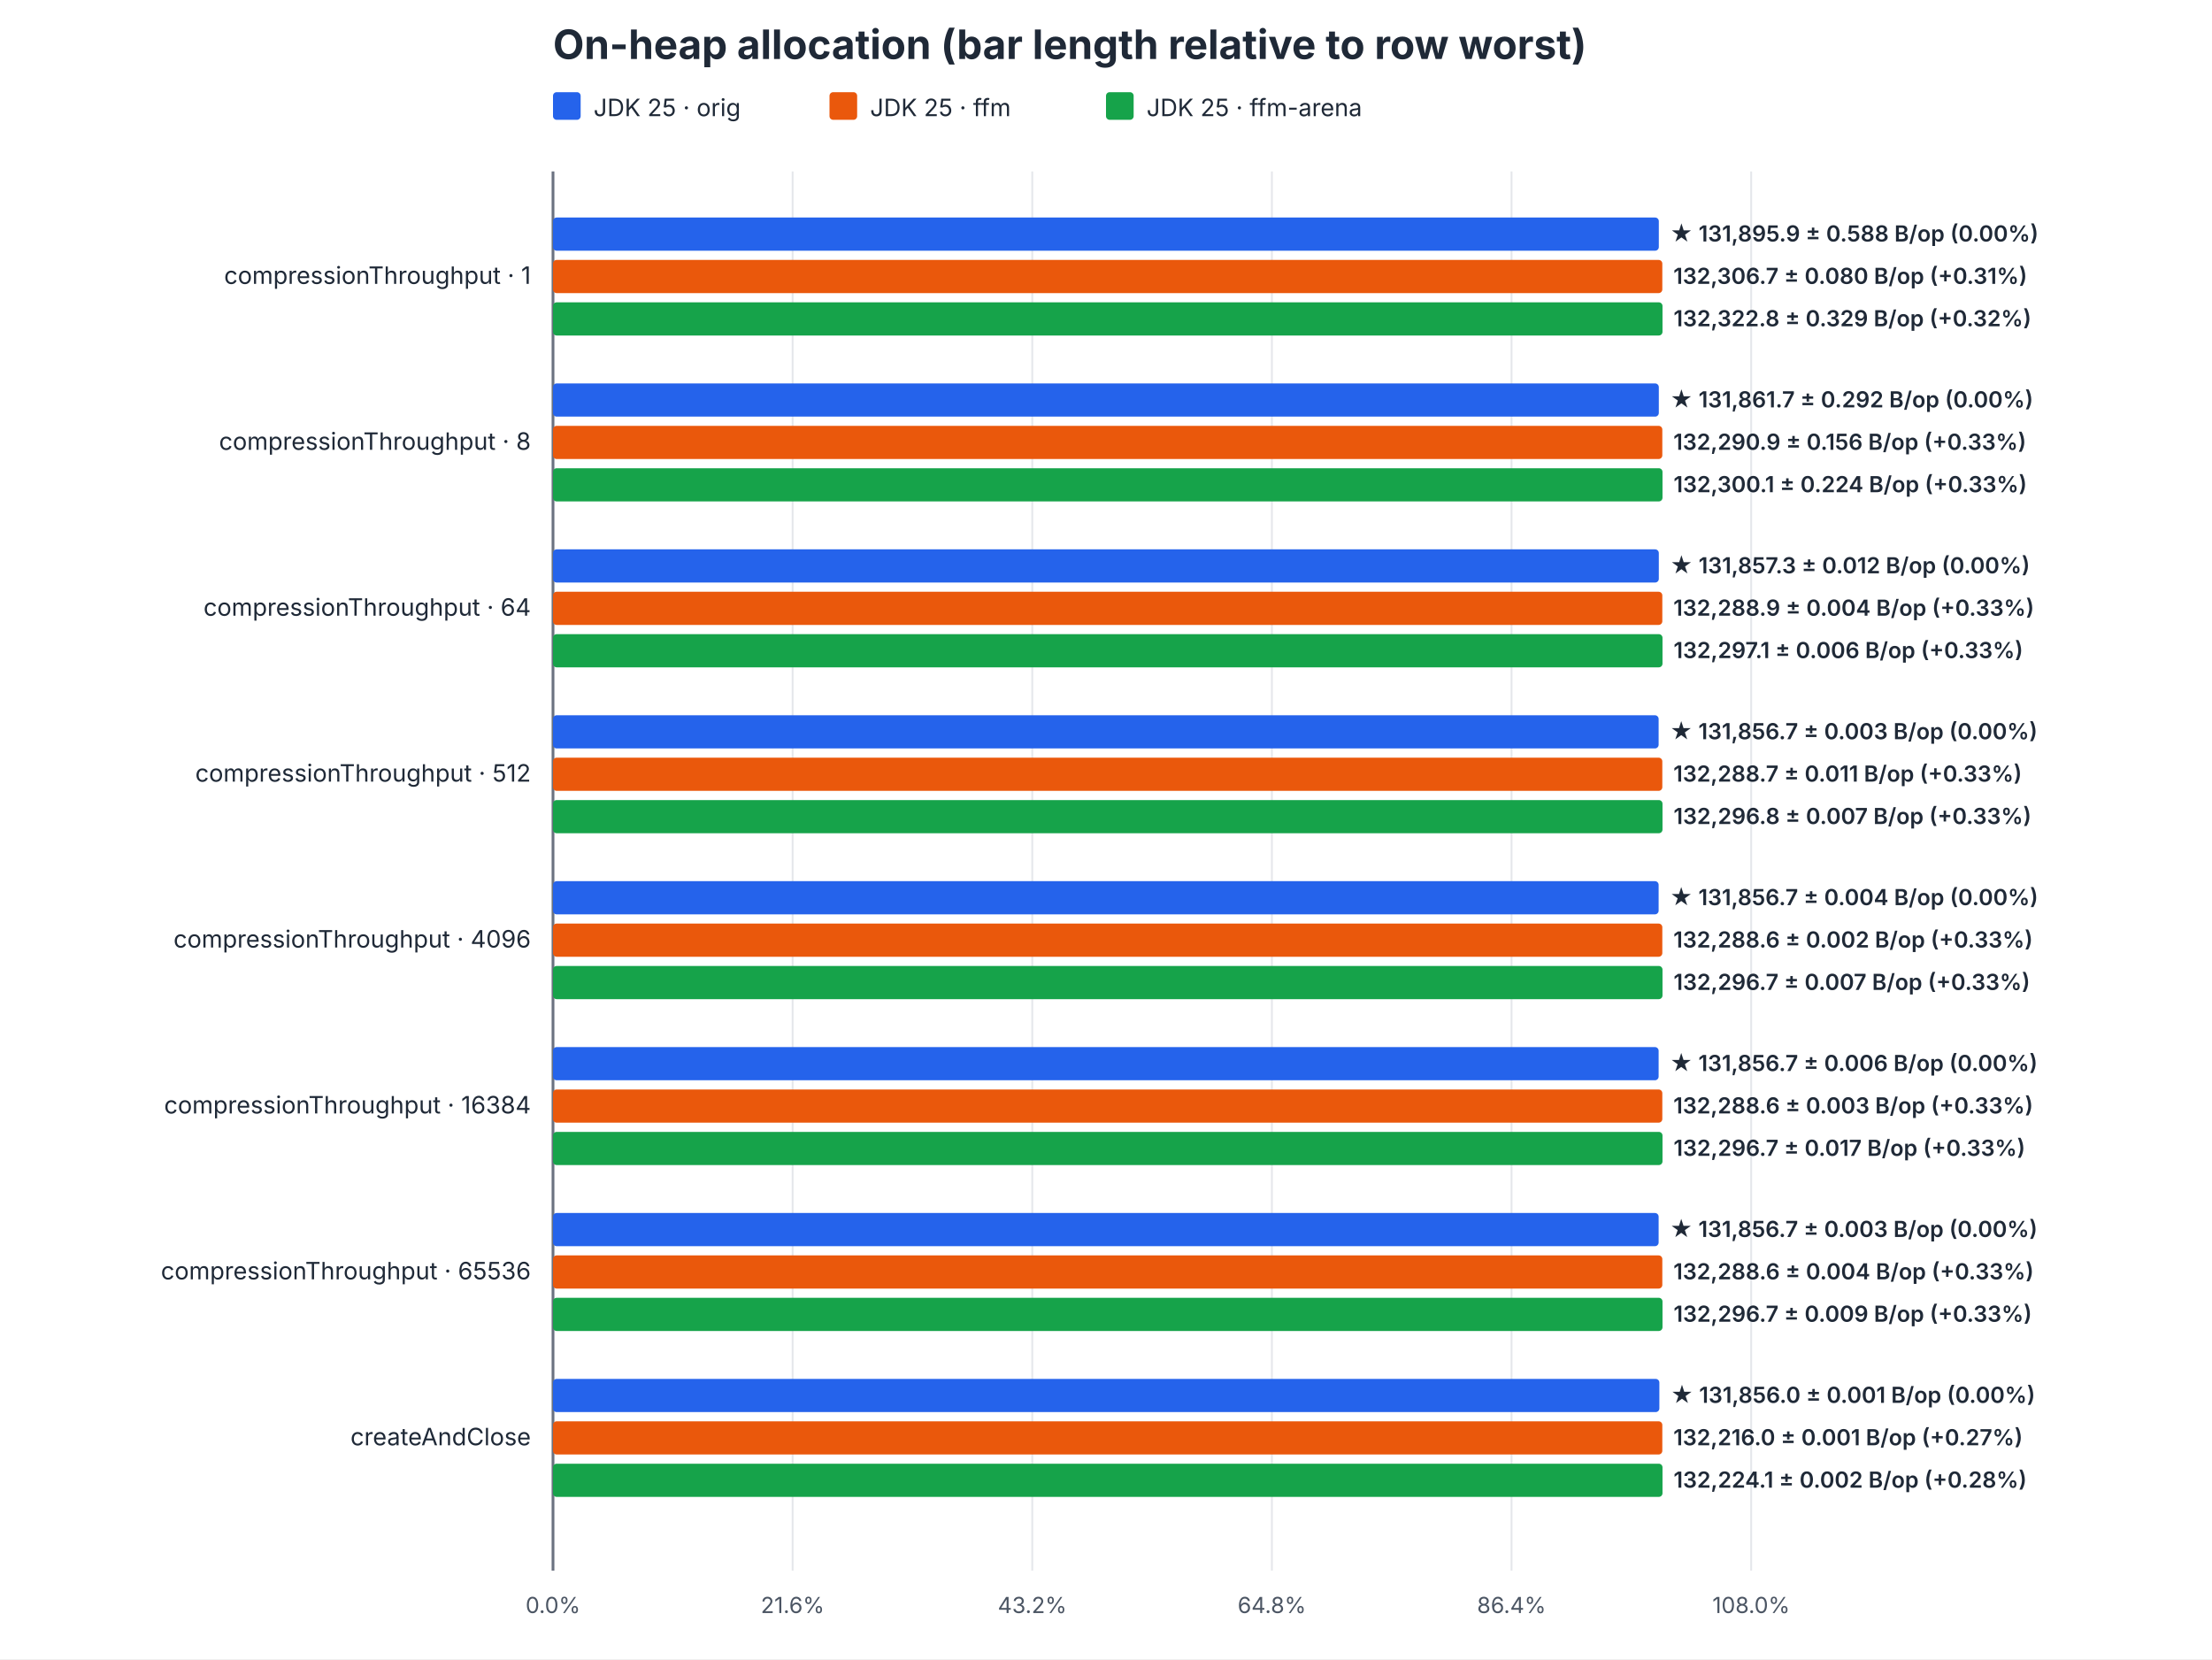
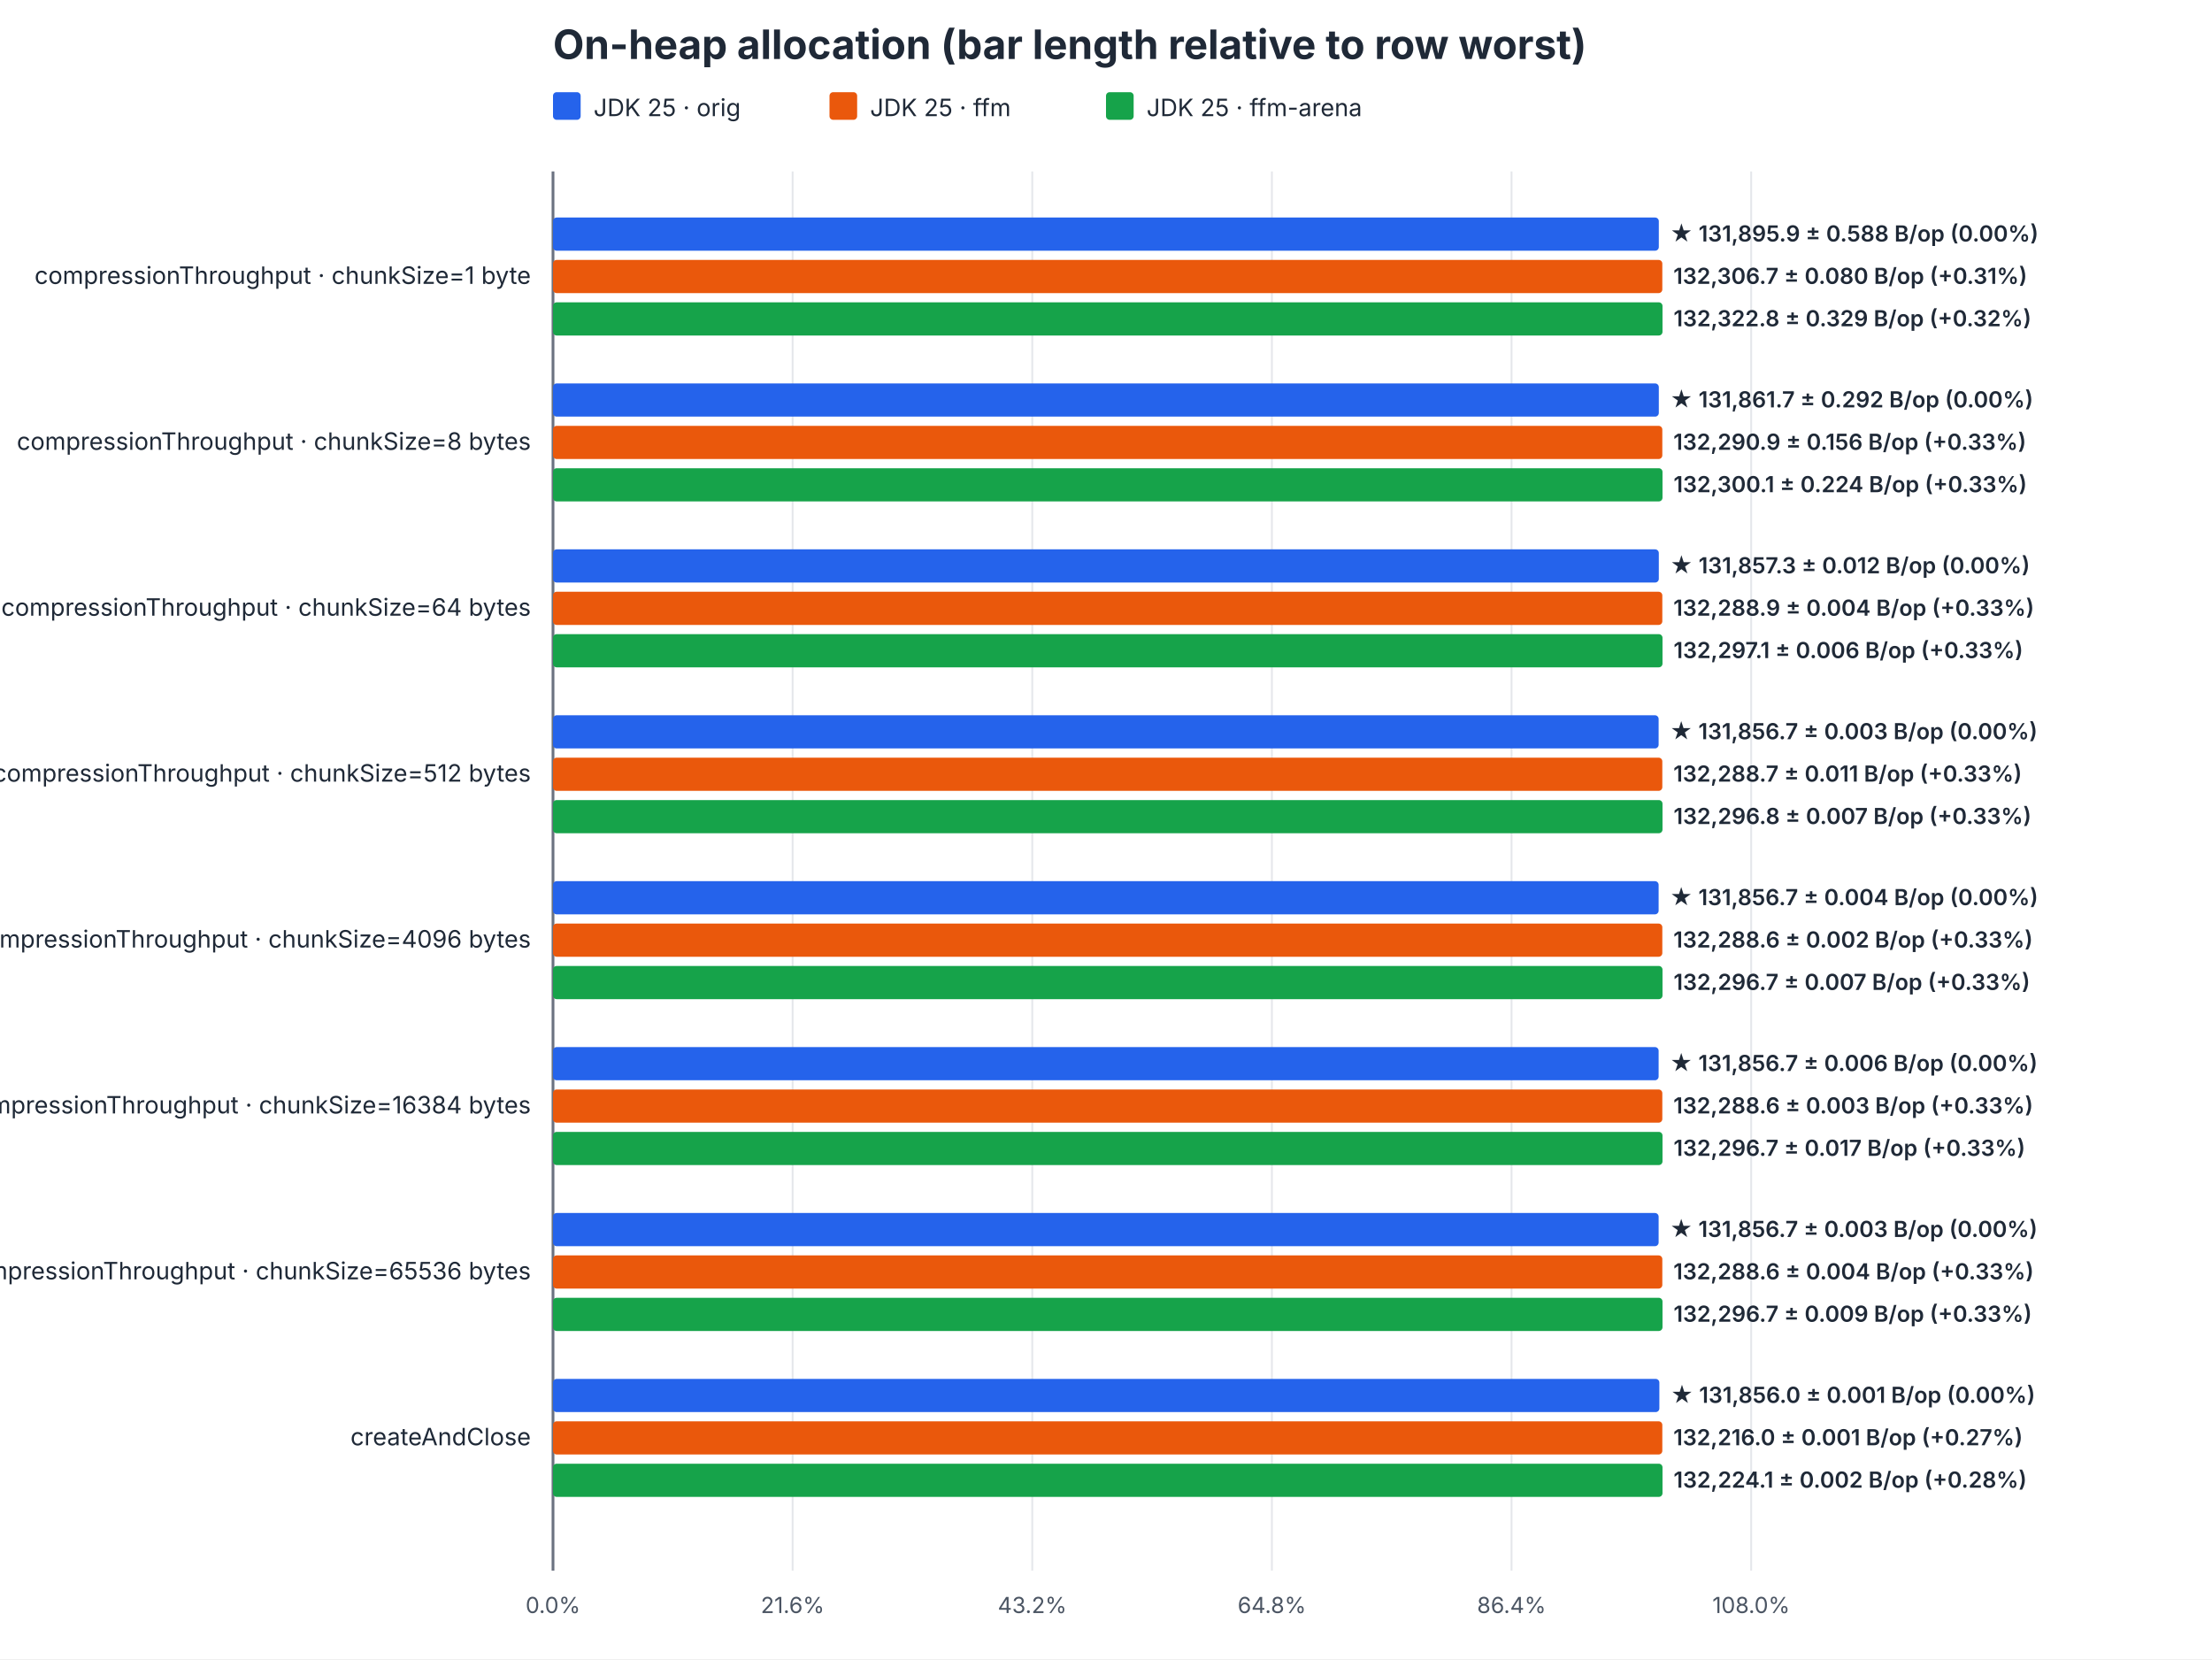
<svg xmlns="http://www.w3.org/2000/svg" width="1200" height="900" viewBox="0 0 1200 900">
  <rect width="100%" height="100%" fill="#ffffff" />
  <style>text{font-family:system-ui,-apple-system,sans-serif;fill:#1f2937}.title{font-size:22px;font-weight:700}.label{font-size:13px}.tick{font-size:12px;fill:#4b5563}.value{font-size:12px;font-weight:600}</style>
  <text x="300" y="32" class="title">On-heap allocation (bar length relative to row worst)</text>
  <rect x="300" y="50" width="15" height="15" rx="2" fill="#2563eb" />
  <text x="322" y="63" class="label">JDK 25 · orig</text>
  <rect x="450" y="50" width="15" height="15" rx="2" fill="#ea580c" />
  <text x="472" y="63" class="label">JDK 25 · ffm</text>
  <rect x="600" y="50" width="15" height="15" rx="2" fill="#16a34a" />
  <text x="622" y="63" class="label">JDK 25 · ffm-arena</text>
  <line x1="300.0" y1="93" x2="300.0" y2="852" stroke="#e5e7eb" />
  <text x="300.0" y="875" text-anchor="middle" class="tick">0.0%</text>
  <line x1="430.0" y1="93" x2="430.0" y2="852" stroke="#e5e7eb" />
  <text x="430.0" y="875" text-anchor="middle" class="tick">21.6%</text>
  <line x1="560.0" y1="93" x2="560.0" y2="852" stroke="#e5e7eb" />
  <text x="560.0" y="875" text-anchor="middle" class="tick">43.2%</text>
  <line x1="690.0" y1="93" x2="690.0" y2="852" stroke="#e5e7eb" />
  <text x="690.0" y="875" text-anchor="middle" class="tick">64.8%</text>
  <line x1="820.0" y1="93" x2="820.0" y2="852" stroke="#e5e7eb" />
  <text x="820.0" y="875" text-anchor="middle" class="tick">86.4%</text>
  <line x1="950.0" y1="93" x2="950.0" y2="852" stroke="#e5e7eb" />
  <text x="950.0" y="875" text-anchor="middle" class="tick">108.0%</text>
  <line x1="300.0" y1="93" x2="300.0" y2="852" stroke="#6b7280" stroke-width="1.5" />
-   <text x="288" y="154.0" text-anchor="end" class="label">compressionThroughput · 1</text>
+   <text x="288" y="154.0" text-anchor="end" class="label">compressionThroughput · chunkSize=1 byte</text>
  <rect x="300.0" y="118.0" width="599.9" height="18" rx="2" fill="#2563eb" />
  <text x="905.9" y="131.0" text-anchor="start" class="value">★ 131,895.9 ± 0.588 B/op (0.00%)</text>
  <rect x="300.0" y="141.0" width="601.8" height="18" rx="2" fill="#ea580c" />
  <text x="907.8" y="154.0" text-anchor="start" class="value">132,306.7 ± 0.080 B/op (+0.31%)</text>
  <rect x="300.0" y="164.0" width="601.9" height="18" rx="2" fill="#16a34a" />
  <text x="907.9" y="177.0" text-anchor="start" class="value">132,322.8 ± 0.329 B/op (+0.32%)</text>
-   <text x="288" y="244.0" text-anchor="end" class="label">compressionThroughput · 8</text>
+   <text x="288" y="244.0" text-anchor="end" class="label">compressionThroughput · chunkSize=8 bytes</text>
  <rect x="300.0" y="208.0" width="599.9" height="18" rx="2" fill="#2563eb" />
  <text x="905.9" y="221.0" text-anchor="start" class="value">★ 131,861.7 ± 0.292 B/op (0.00%)</text>
  <rect x="300.0" y="231.0" width="601.8" height="18" rx="2" fill="#ea580c" />
  <text x="907.8" y="244.0" text-anchor="start" class="value">132,290.9 ± 0.156 B/op (+0.33%)</text>
  <rect x="300.0" y="254.0" width="601.9" height="18" rx="2" fill="#16a34a" />
  <text x="907.9" y="267.0" text-anchor="start" class="value">132,300.1 ± 0.224 B/op (+0.33%)</text>
-   <text x="288" y="334.0" text-anchor="end" class="label">compressionThroughput · 64</text>
+   <text x="288" y="334.0" text-anchor="end" class="label">compressionThroughput · chunkSize=64 bytes</text>
  <rect x="300.0" y="298.0" width="599.9" height="18" rx="2" fill="#2563eb" />
  <text x="905.9" y="311.0" text-anchor="start" class="value">★ 131,857.3 ± 0.012 B/op (0.00%)</text>
  <rect x="300.0" y="321.0" width="601.8" height="18" rx="2" fill="#ea580c" />
  <text x="907.8" y="334.0" text-anchor="start" class="value">132,288.9 ± 0.004 B/op (+0.33%)</text>
  <rect x="300.0" y="344.0" width="601.9" height="18" rx="2" fill="#16a34a" />
  <text x="907.9" y="357.0" text-anchor="start" class="value">132,297.1 ± 0.006 B/op (+0.33%)</text>
-   <text x="288" y="424.0" text-anchor="end" class="label">compressionThroughput · 512</text>
+   <text x="288" y="424.0" text-anchor="end" class="label">compressionThroughput · chunkSize=512 bytes</text>
  <rect x="300.0" y="388.0" width="599.8" height="18" rx="2" fill="#2563eb" />
  <text x="905.8" y="401.0" text-anchor="start" class="value">★ 131,856.7 ± 0.003 B/op (0.00%)</text>
  <rect x="300.0" y="411.0" width="601.8" height="18" rx="2" fill="#ea580c" />
  <text x="907.8" y="424.0" text-anchor="start" class="value">132,288.7 ± 0.011 B/op (+0.33%)</text>
  <rect x="300.0" y="434.0" width="601.9" height="18" rx="2" fill="#16a34a" />
  <text x="907.9" y="447.0" text-anchor="start" class="value">132,296.8 ± 0.007 B/op (+0.33%)</text>
-   <text x="288" y="514.0" text-anchor="end" class="label">compressionThroughput · 4096</text>
+   <text x="288" y="514.0" text-anchor="end" class="label">compressionThroughput · chunkSize=4096 bytes</text>
  <rect x="300.0" y="478.0" width="599.8" height="18" rx="2" fill="#2563eb" />
  <text x="905.8" y="491.0" text-anchor="start" class="value">★ 131,856.7 ± 0.004 B/op (0.00%)</text>
  <rect x="300.0" y="501.0" width="601.8" height="18" rx="2" fill="#ea580c" />
  <text x="907.8" y="514.0" text-anchor="start" class="value">132,288.6 ± 0.002 B/op (+0.33%)</text>
  <rect x="300.0" y="524.0" width="601.9" height="18" rx="2" fill="#16a34a" />
  <text x="907.9" y="537.0" text-anchor="start" class="value">132,296.7 ± 0.007 B/op (+0.33%)</text>
-   <text x="288" y="604.0" text-anchor="end" class="label">compressionThroughput · 16384</text>
+   <text x="288" y="604.0" text-anchor="end" class="label">compressionThroughput · chunkSize=16384 bytes</text>
  <rect x="300.0" y="568.0" width="599.8" height="18" rx="2" fill="#2563eb" />
  <text x="905.8" y="581.0" text-anchor="start" class="value">★ 131,856.7 ± 0.006 B/op (0.00%)</text>
  <rect x="300.0" y="591.0" width="601.8" height="18" rx="2" fill="#ea580c" />
  <text x="907.8" y="604.0" text-anchor="start" class="value">132,288.6 ± 0.003 B/op (+0.33%)</text>
  <rect x="300.0" y="614.0" width="601.9" height="18" rx="2" fill="#16a34a" />
  <text x="907.9" y="627.0" text-anchor="start" class="value">132,296.7 ± 0.017 B/op (+0.33%)</text>
-   <text x="288" y="694.0" text-anchor="end" class="label">compressionThroughput · 65536</text>
+   <text x="288" y="694.0" text-anchor="end" class="label">compressionThroughput · chunkSize=65536 bytes</text>
  <rect x="300.0" y="658.0" width="599.8" height="18" rx="2" fill="#2563eb" />
  <text x="905.8" y="671.0" text-anchor="start" class="value">★ 131,856.7 ± 0.003 B/op (0.00%)</text>
  <rect x="300.0" y="681.0" width="601.8" height="18" rx="2" fill="#ea580c" />
  <text x="907.8" y="694.0" text-anchor="start" class="value">132,288.6 ± 0.004 B/op (+0.33%)</text>
  <rect x="300.0" y="704.0" width="601.9" height="18" rx="2" fill="#16a34a" />
  <text x="907.9" y="717.0" text-anchor="start" class="value">132,296.7 ± 0.009 B/op (+0.33%)</text>
  <text x="288" y="784.0" text-anchor="end" class="label">createAndClose</text>
  <rect x="300.0" y="748.0" width="600.2" height="18" rx="2" fill="#2563eb" />
  <text x="906.2" y="761.0" text-anchor="start" class="value">★ 131,856.0 ± 0.001 B/op (0.00%)</text>
  <rect x="300.0" y="771.0" width="601.8" height="18" rx="2" fill="#ea580c" />
  <text x="907.8" y="784.0" text-anchor="start" class="value">132,216.0 ± 0.001 B/op (+0.27%)</text>
  <rect x="300.0" y="794.0" width="601.9" height="18" rx="2" fill="#16a34a" />
  <text x="907.9" y="807.0" text-anchor="start" class="value">132,224.1 ± 0.002 B/op (+0.28%)</text>
</svg>
